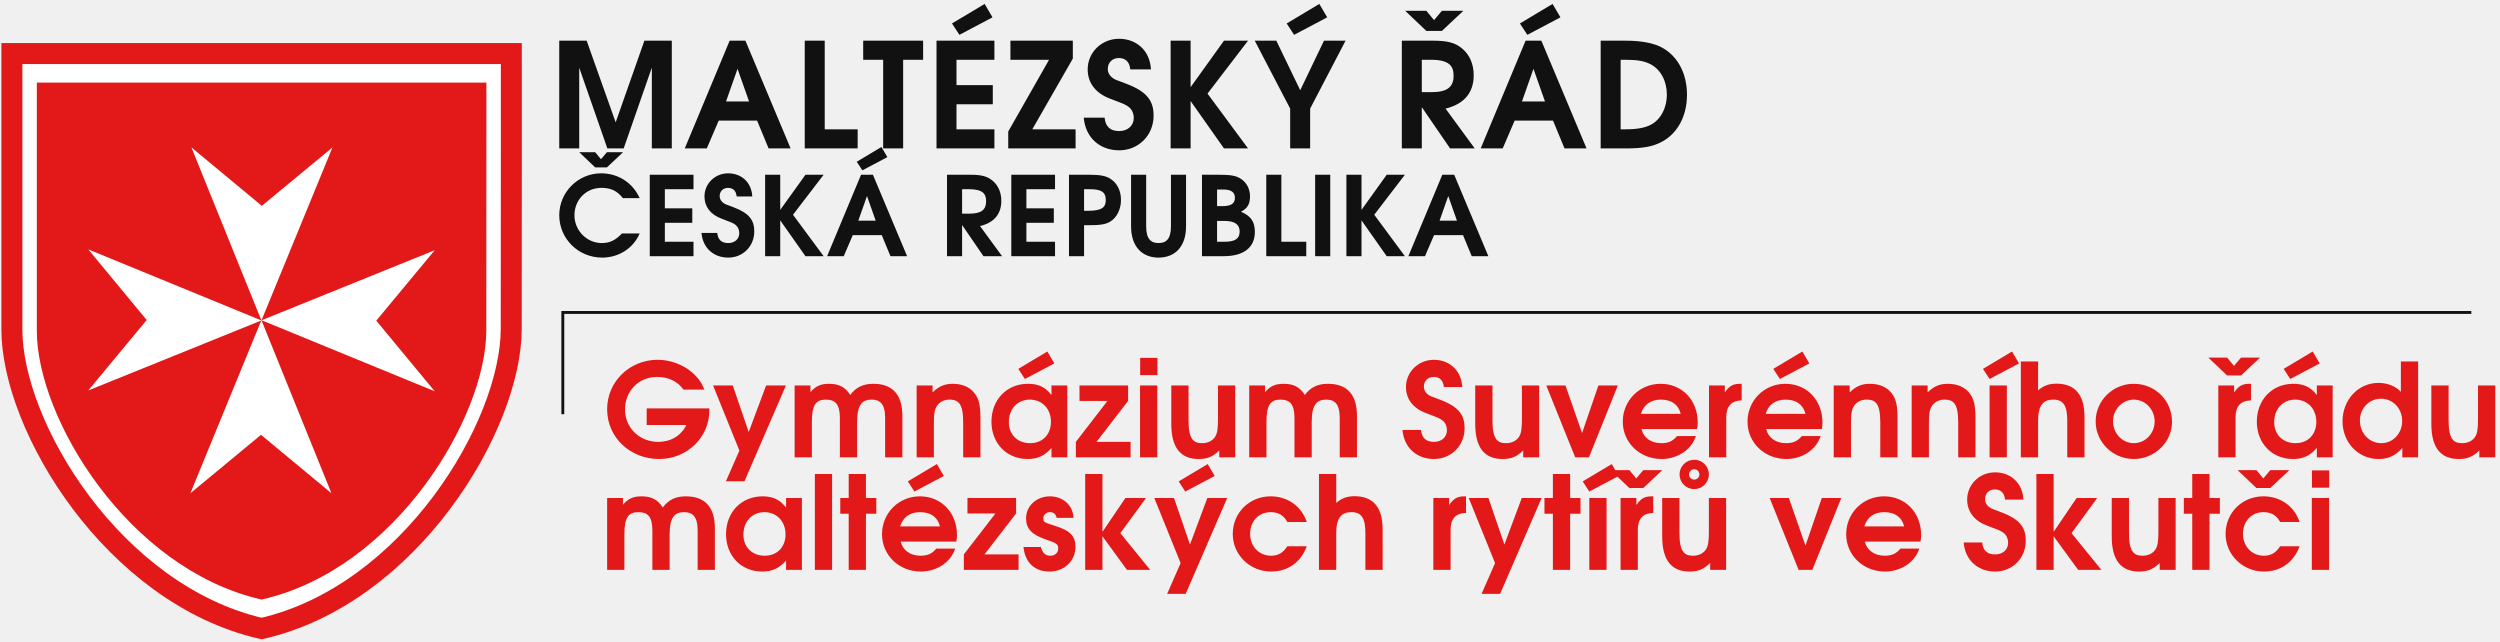
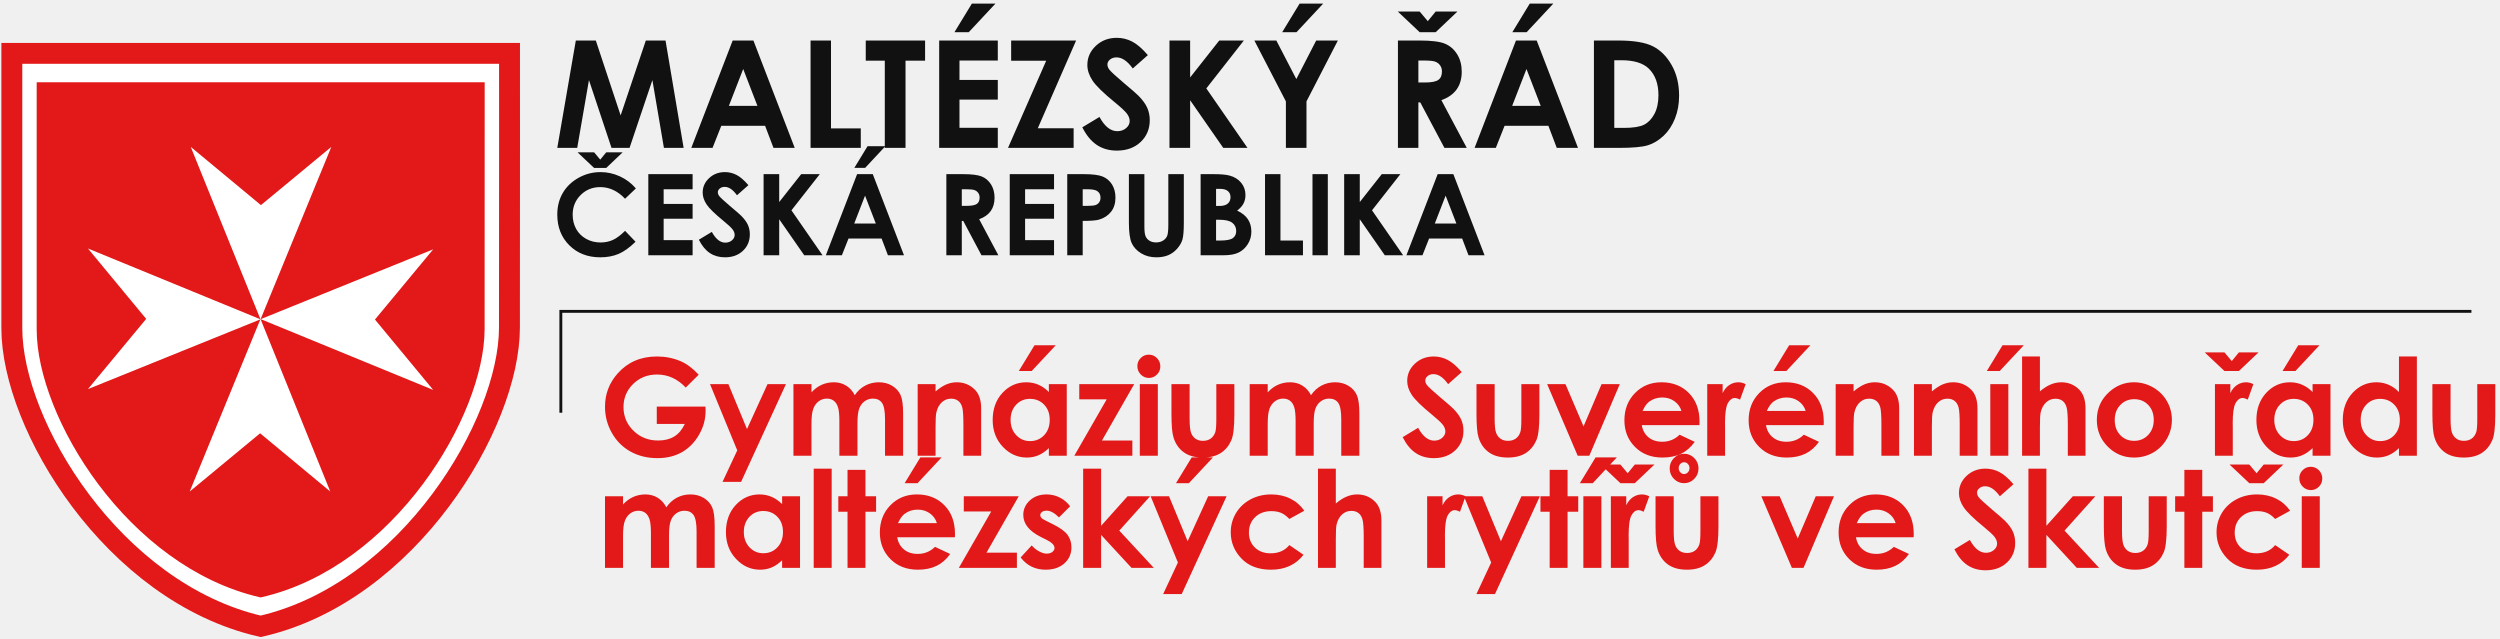
- <svg xmlns="http://www.w3.org/2000/svg" viewBox="-0.5 -8.91 528.32 135.51" width="528.32" height="135.51" role="img">
+ <svg xmlns="http://www.w3.org/2000/svg" viewBox="-0.5 -8.91 530.18 135.51" width="530.18" height="135.51" role="img">
  <g transform="translate(-113.9 -228.2)">
    <path fill-rule="nonzero" fill="#ffffff" d="M 168.676 352.117 C 200.066 344.965 221.41 309.176 221.438 288.828 C 221.473 264.148 221.457 230.609 221.457 230.609 L 115.91 230.609 C 115.91 230.609 115.902 263.938 115.91 288.914 C 115.914 309.434 137.352 344.914 168.676 352.117 " />
    <path fill="none" stroke-width="4.439" stroke-linejoin="miter" stroke="#e31818" d="M 0.001 -0.001 C 31.43 7.16 52.799 42.992 52.827 63.365 C 52.862 88.074 52.846 121.654 52.846 121.654 L -52.829 121.654 C -52.829 121.654 -52.837 88.285 -52.829 63.279 C -52.825 42.734 -31.361 7.21 0.001 -0.001 Z M 0.001 -0.001 " transform="matrix(0.998785, 0, 0, -0.998785, 168.6748, 352.1157)" />
    <path fill-rule="nonzero" fill="#e31818" d="M 168.676 345.535 C 196.668 339.16 215.699 307.246 215.727 289.102 C 215.754 267.094 215.742 237.188 215.742 237.188 L 121.625 237.188 C 121.625 237.188 121.621 266.91 121.625 289.184 C 121.633 307.477 140.746 339.113 168.676 345.535 " />
    <path fill="none" stroke-width="0.89" stroke-linejoin="miter" stroke="#e31818" d="M -0.001 0.002 C 28.025 6.384 47.08 38.337 47.107 56.504 C 47.134 78.538 47.123 108.481 47.123 108.481 L -47.109 108.481 C -47.109 108.481 -47.113 78.722 -47.109 56.422 C -47.101 38.106 -27.965 6.431 -0.001 0.002 Z M -0.001 0.002 " transform="matrix(0.998785, 0, 0, -0.998785, 168.6768, 345.5367)" />
    <path fill-rule="nonzero" fill="#ffffff" d="M 168.645 286.941 L 153.629 323.531 L 168.559 311.18 L 183.445 323.531 L 168.645 286.941 " />
    <path fill-rule="nonzero" fill="#ffffff" d="M 168.648 287.027 L 183.664 250.438 L 168.734 262.789 L 153.848 250.438 L 168.648 287.027 " />
    <path fill-rule="nonzero" fill="#ffffff" d="M 168.68 286.969 L 205.27 301.984 L 192.918 287.055 L 205.27 272.164 L 168.68 286.969 " />
    <path fill-rule="nonzero" fill="#ffffff" d="M 168.645 287.008 L 132.051 271.988 L 144.402 286.918 L 132.051 301.805 L 168.645 287.008 " />
  </g>
-   <path fill="#111111" d="M117.684 22.455H121.905V5.385L127.852 22.455H131.302L137.249 5.385V22.455H141.47V-0.315H135.678L129.608 16.94L123.476 -0.315H117.684ZM144.209 22.455H148.862L151.389 16.57H159.492L161.926 22.455H166.579L157.027 -0.315H153.7ZM152.929 12.534 155.363 5.632 157.798 12.534ZM169.565 22.455H180.749V18.419H173.786V-0.315H169.565ZM181.917 3.721H186.138V22.455H190.359V3.721H194.581V-0.315H181.917ZM197.412 22.455H209.645V18.419H201.633V13.119H209.306V9.083H201.633V3.721H209.645V-0.315H197.412ZM200.678 -3.951 202.25 -1.547 209.244 -5.245 207.58 -8.079ZM212.569 22.455H226.804V18.419H217.653L226.218 3.475V-0.315H213.031V3.721H221.196L212.569 18.881ZM228.526 15.954C228.896 20.267 232.008 22.856 236.013 22.856C240.111 22.856 243.285 19.682 243.285 15.553C243.285 12.472 242.022 10.469 237.4 8.744C235.243 7.943 235.181 7.912 234.873 7.727C234.041 7.203 233.61 6.495 233.61 5.663C233.61 4.307 234.565 3.352 235.952 3.352C237.369 3.352 238.232 4.214 238.355 5.755H242.73C242.515 1.75 239.649 -0.715 235.982 -0.715C232.316 -0.715 229.358 2.15 229.358 5.755C229.358 8.621 231.053 10.808 234.103 11.948C237.123 13.088 237.369 13.181 238.047 13.705C238.725 14.228 239.094 15.091 239.094 16.015C239.094 17.648 237.831 18.788 236.013 18.788C234.134 18.788 233.117 17.864 232.932 15.954ZM246.887 22.455H251.108V12.441L258.164 22.455H263.248L254.682 10.87L263.248 -0.315H258.164L251.108 9.514V-0.315H246.887ZM264.662 -0.315 272.149 14.043V22.455H276.371V14.043L283.858 -0.315H279.298L274.275 10.161L269.222 -0.315ZM271.41 -3.951 272.981 -1.547 279.976 -5.245 278.312 -8.079ZM295.745 22.455H299.966V13.735L305.944 22.455H311.151L304.989 14.043C309.087 13.027 310.935 10.531 310.935 6.988C310.935 4.677 310.103 2.705 308.532 1.38C307.053 0.117 305.42 -0.315 302.308 -0.315H295.745ZM296.454 -6.631 300.921 -2.379H304.218L308.748 -6.631H304.218L302.554 -4.659L300.921 -6.631ZM299.966 10.562V3.721H301.846C305.851 3.721 306.683 5.077 306.683 7.111C306.683 9.514 305.297 10.562 302.031 10.562ZM312.411 22.455H317.064L319.59 16.57H327.694L330.128 22.455H334.781L325.229 -0.315H321.901ZM320.7 -3.951 322.271 -1.547 329.265 -5.245 327.601 -8.079ZM321.131 12.534 323.565 5.632 325.999 12.534ZM337.766 22.455H343.066C346.517 22.455 348.581 22.116 350.43 21.192C353.942 19.466 356.007 15.707 356.007 11.116C356.007 6.803 354.22 3.228 351.046 1.318C349.259 0.24 346.548 -0.315 342.973 -0.315H337.766ZM341.987 18.419V3.721H342.819C345.5 3.721 346.948 3.968 348.273 4.646C350.43 5.755 351.755 8.189 351.755 11.116C351.755 13.859 350.491 16.293 348.458 17.402C347.195 18.111 345.438 18.419 342.912 18.419Z M117.684 36.565C117.684 41.524 121.711 45.529 126.74 45.529C130.256 45.529 133.329 43.573 134.68 40.43H130.931C129.534 41.897 128.324 42.456 126.671 42.456C123.504 42.456 120.897 39.801 120.897 36.588C120.897 33.352 123.318 30.791 126.601 30.791C128.603 30.791 129.953 31.443 131.117 32.956H134.68C133.166 29.627 130.07 27.718 126.531 27.718C121.665 27.718 117.684 31.699 117.684 36.565ZM121.898 23.248 125.274 26.461H127.765L131.187 23.248H127.765L126.508 24.738L125.274 23.248ZM136.812 45.226H146.055V42.176H140.002V38.172H145.799V35.122H140.002V31.071H146.055V28.021H136.812ZM147.746 40.314C148.025 43.573 150.376 45.529 153.403 45.529C156.5 45.529 158.898 43.131 158.898 40.011C158.898 37.683 157.943 36.169 154.451 34.866C152.821 34.26 152.774 34.237 152.542 34.097C151.913 33.701 151.587 33.166 151.587 32.537C151.587 31.513 152.309 30.791 153.357 30.791C154.428 30.791 155.079 31.443 155.173 32.607H158.479C158.316 29.581 156.15 27.718 153.38 27.718C150.609 27.718 148.374 29.883 148.374 32.607C148.374 34.772 149.655 36.425 151.96 37.287C154.241 38.148 154.428 38.218 154.94 38.614C155.452 39.01 155.731 39.662 155.731 40.36C155.731 41.594 154.777 42.456 153.403 42.456C151.983 42.456 151.215 41.757 151.075 40.314ZM161.193 45.226H164.383V37.659L169.715 45.226H173.556L167.084 36.472L173.556 28.021H169.715L164.383 35.448V28.021H161.193ZM174.292 45.226H177.807L179.717 40.779H185.84L187.679 45.226H191.195L183.977 28.021H181.463ZM180.555 25.273 181.742 27.089 187.027 24.295 185.77 22.154ZM180.881 37.729 182.72 32.514 184.559 37.729ZM199.628 45.226H202.817V38.637L207.334 45.226H211.269L206.612 38.87C209.709 38.102 211.106 36.216 211.106 33.538C211.106 31.792 210.477 30.302 209.29 29.301C208.172 28.347 206.938 28.021 204.587 28.021H199.628ZM202.817 36.239V31.071H204.237C207.264 31.071 207.893 32.095 207.893 33.632C207.893 35.448 206.845 36.239 204.377 36.239ZM213.215 45.226H222.458V42.176H216.405V38.172H222.202V35.122H216.405V31.071H222.458V28.021H213.215ZM225.406 45.226H228.595V38.684H229.62C232.064 38.684 233.182 38.498 234.136 37.916C235.533 37.054 236.395 35.308 236.395 33.329C236.395 31.35 235.557 29.72 234.067 28.812C233.089 28.23 231.948 28.021 229.666 28.021H225.406ZM228.595 35.634V31.071H229.666C232.111 31.071 233.182 31.56 233.182 33.376C233.182 34.866 232.39 35.634 229.526 35.634ZM238.527 38.917C238.527 43.294 240.949 45.529 244.325 45.529C247.724 45.529 250.145 43.317 250.145 38.917V28.021H246.956V38.917C246.956 41.617 245.931 42.456 244.348 42.456C242.718 42.456 241.717 41.594 241.717 38.917V28.021H238.527ZM253.512 45.226H258.098C262.522 45.226 264.687 43.247 264.687 40.104C264.687 38.055 263.942 36.751 261.754 35.843C263.127 35.122 263.663 34.214 263.663 32.607C263.663 31.001 262.941 29.65 261.707 28.859C260.683 28.207 259.612 28.021 257.051 28.021H253.512ZM256.701 42.176V37.776H258.215C260.427 37.776 261.474 38.498 261.474 40.034C261.474 41.524 260.52 42.176 258.285 42.176ZM256.701 34.656V31.14H258.005C259.658 31.14 260.473 31.699 260.473 32.887C260.473 34.121 259.658 34.656 257.726 34.656ZM267.099 45.226H275.551V42.176H270.289V28.021H267.099ZM277.427 45.226H280.617V28.021H277.427ZM284.03 45.226H287.22V37.659L292.551 45.226H296.393L289.92 36.472L296.393 28.021H292.551L287.22 35.448V28.021H284.03ZM297.129 45.226H300.644L302.553 40.779H308.677L310.516 45.226H314.031L306.814 28.021H304.3ZM303.717 37.729 305.557 32.514 307.396 37.729Z" />
-   <path fill="none" stroke="#111111" stroke-width="0.61" d="M118.44 78.62V57.12H521.76" />
-   <path fill="#e31818" d="M127.804 77.566C127.804 83.485 132.599 88.088 138.819 88.088C144.793 88.088 149.396 83.403 149.396 77.895V77.402H136.161V80.909H144.546C143.45 83.156 141.258 84.471 138.6 84.471C134.627 84.471 131.585 81.485 131.585 77.621C131.585 73.812 134.38 70.743 138.381 70.743C140.737 70.743 142.683 71.675 143.943 73.429H148.355C147.04 69.784 142.875 67.126 138.463 67.126C132.545 67.126 127.804 71.757 127.804 77.566ZM150.191 72.552 155.753 86.307 152.904 92.801H156.822L165.59 72.552H161.398L157.726 82.389L154.356 72.552ZM167.426 87.732H171.071V80.252C171.071 76.662 171.92 75.539 174.03 75.539C175.948 75.539 176.989 76.415 176.989 79.402V87.732H180.634V80.252C180.634 76.635 181.675 75.539 183.703 75.539C185.401 75.539 186.552 76.361 186.552 79.402V87.732H190.197V78.964C190.197 74.415 188.059 72.196 184.059 72.196C181.921 72.196 180.414 72.908 179.181 74.552C178.14 72.908 176.797 72.196 174.715 72.196C172.934 72.196 171.838 72.689 170.769 73.977V72.552H167.426ZM193.211 87.732H196.855V80.58C196.855 78.553 196.992 77.676 197.458 76.936C198.033 76.032 198.992 75.539 200.143 75.539C201.952 75.539 203.048 76.251 203.048 80.306V87.732H206.692V79.594C206.692 76.881 206.418 75.566 205.596 74.388C204.61 72.963 202.966 72.196 200.856 72.196C199.129 72.196 197.924 72.716 196.581 74.004V72.552H193.211ZM209.021 80.197C209.021 84.773 212.227 88.088 216.666 88.088C218.803 88.088 220.256 87.403 221.708 85.759V87.732H225.051V72.552H221.708V74.58C220.448 72.908 218.941 72.196 216.748 72.196C212.255 72.196 209.021 75.566 209.021 80.197ZM212.693 80.279C212.693 77.512 214.529 75.539 217.132 75.539C219.735 75.539 221.598 77.484 221.598 80.252C221.598 82.773 219.954 84.745 217.187 84.745C214.529 84.745 212.693 82.937 212.693 80.279ZM214.693 69.045 216.091 71.182 222.311 67.894 220.831 65.373ZM226.859 87.732H238.423V84.471H231.216L237.902 75.813V72.552H227.627V75.813H233.545L226.859 84.471ZM240.423 87.732H244.067V72.552H240.423ZM240.45 70.36H244.095V66.715H240.45ZM247.027 80.69C247.027 86.033 249.274 88.088 252.808 88.088C254.644 88.088 255.795 87.623 257.165 86.28V87.732H260.536V72.552H256.891V79.704C256.891 81.731 256.727 82.663 256.316 83.348C255.768 84.225 254.781 84.745 253.548 84.745C251.795 84.745 250.671 84.006 250.671 79.978V72.552H247.027ZM263.495 87.732H267.139V80.252C267.139 76.662 267.989 75.539 270.099 75.539C272.017 75.539 273.058 76.415 273.058 79.402V87.732H276.702V80.252C276.702 76.635 277.743 75.539 279.771 75.539C281.47 75.539 282.621 76.361 282.621 79.402V87.732H286.265V78.964C286.265 74.415 284.128 72.196 280.127 72.196C277.99 72.196 276.483 72.908 275.25 74.552C274.209 72.908 272.866 72.196 270.784 72.196C269.003 72.196 267.906 72.689 266.838 73.977V72.552H263.495ZM295.883 81.951C296.212 85.787 298.979 88.088 302.542 88.088C306.186 88.088 309.008 85.266 309.008 81.594C309.008 78.854 307.885 77.073 303.775 75.539C301.857 74.826 301.802 74.799 301.528 74.634C300.788 74.169 300.404 73.538 300.404 72.799C300.404 71.593 301.254 70.743 302.487 70.743C303.747 70.743 304.514 71.511 304.624 72.881H308.515C308.323 69.319 305.775 67.126 302.514 67.126C299.253 67.126 296.623 69.675 296.623 72.881C296.623 75.429 298.13 77.375 300.843 78.388C303.528 79.402 303.747 79.484 304.35 79.95C304.953 80.416 305.282 81.183 305.282 82.005C305.282 83.458 304.158 84.471 302.542 84.471C300.87 84.471 299.966 83.649 299.801 81.951ZM311.255 80.69C311.255 86.033 313.502 88.088 317.037 88.088C318.873 88.088 320.024 87.623 321.394 86.28V87.732H324.764V72.552H321.12V79.704C321.12 81.731 320.955 82.663 320.544 83.348C319.996 84.225 319.01 84.745 317.777 84.745C316.023 84.745 314.9 84.006 314.9 79.978V72.552H311.255ZM326.271 72.552 332.381 87.732H335.286L341.396 72.552H337.286L333.834 82.608L330.326 72.552ZM342.438 80.197C342.438 84.636 346.027 88.088 350.658 88.088C353.727 88.088 356.878 86.362 357.892 83.238H353.919C352.987 84.334 352.083 84.745 350.576 84.745C348.411 84.745 346.822 83.595 346.384 81.759H358.139C358.248 81.238 358.276 80.909 358.276 80.361C358.276 75.648 354.96 72.196 350.439 72.196C345.972 72.196 342.438 75.73 342.438 80.197ZM346.274 78.553C346.849 76.607 348.329 75.539 350.494 75.539C352.741 75.539 354.22 76.607 354.686 78.553ZM360.66 87.732H364.304V79.293C364.304 76.936 365.373 75.758 367.565 75.703V72.196H367.291C365.729 72.196 364.962 72.634 364.002 74.032V72.552H360.66ZM368.798 80.197C368.798 84.636 372.387 88.088 377.018 88.088C380.087 88.088 383.238 86.362 384.252 83.238H380.279C379.347 84.334 378.443 84.745 376.936 84.745C374.771 84.745 373.182 83.595 372.743 81.759H384.499C384.608 81.238 384.636 80.909 384.636 80.361C384.636 75.648 381.32 72.196 376.799 72.196C372.332 72.196 368.798 75.73 368.798 80.197ZM372.634 78.553C373.209 76.607 374.689 75.539 376.854 75.539C379.101 75.539 380.58 76.607 381.046 78.553ZM374.251 69.045 375.648 71.182 381.868 67.894 380.388 65.373ZM387.019 87.732H390.664V80.58C390.664 78.553 390.801 77.676 391.267 76.936C391.842 76.032 392.801 75.539 393.952 75.539C395.76 75.539 396.857 76.251 396.857 80.306V87.732H400.501V79.594C400.501 76.881 400.227 75.566 399.405 74.388C398.418 72.963 396.774 72.196 394.664 72.196C392.938 72.196 391.733 72.716 390.39 74.004V72.552H387.019ZM403.488 87.732H407.132V80.58C407.132 78.553 407.269 77.676 407.735 76.936C408.31 76.032 409.269 75.539 410.42 75.539C412.229 75.539 413.325 76.251 413.325 80.306V87.732H416.969V79.594C416.969 76.881 416.695 75.566 415.873 74.388C414.887 72.963 413.242 72.196 411.133 72.196C409.406 72.196 408.201 72.716 406.858 74.004V72.552H403.488ZM418.558 69.045 419.956 71.182 426.176 67.894 424.696 65.373ZM419.956 87.732H423.6V72.552H419.956ZM426.559 87.732H430.204V80.032C430.204 76.689 431.327 75.539 433.41 75.539C435.547 75.539 436.369 76.799 436.369 79.978V87.732H440.013V79.156C440.013 74.169 437.712 72.168 434.067 72.168C432.505 72.168 431.3 72.607 430.204 73.593V67.483H426.559ZM442.37 80.142C442.37 84.526 445.987 88.088 450.426 88.088C454.837 88.088 458.509 84.526 458.509 80.252C458.509 75.73 454.974 72.196 450.398 72.196C445.987 72.196 442.37 75.785 442.37 80.142ZM446.042 80.087C446.042 77.594 448.042 75.539 450.426 75.539C452.865 75.539 454.837 77.621 454.837 80.142C454.837 82.69 452.865 84.745 450.453 84.745C447.987 84.745 446.042 82.69 446.042 80.087ZM466.182 66.661 470.155 70.442H473.087L477.115 66.661H473.087L471.607 68.414L470.155 66.661ZM468.291 87.732H471.936V79.293C471.936 76.936 473.004 75.758 475.197 75.703V72.196H474.923C473.361 72.196 472.593 72.634 471.634 74.032V72.552H468.291ZM476.43 80.197C476.43 84.773 479.636 88.088 484.075 88.088C486.212 88.088 487.664 87.403 489.116 85.759V87.732H492.459V72.552H489.116V74.58C487.856 72.908 486.349 72.196 484.157 72.196C479.663 72.196 476.43 75.566 476.43 80.197ZM480.101 80.279C480.101 77.512 481.937 75.539 484.54 75.539C487.143 75.539 489.007 77.484 489.007 80.252C489.007 82.773 487.363 84.745 484.595 84.745C481.937 84.745 480.101 82.937 480.101 80.279ZM482.102 69.045 483.499 71.182 489.719 67.894 488.24 65.373ZM494.542 80.115C494.542 84.608 497.857 88.088 502.159 88.088C504.214 88.088 505.722 87.403 507.174 85.759V87.732H510.517V67.483H506.872V73.895C505.804 72.716 504.05 72.004 502.132 72.004C497.885 72.004 494.542 75.566 494.542 80.115ZM498.214 79.95C498.214 77.375 500.159 75.347 502.653 75.347C505.201 75.347 507.146 77.402 507.146 80.06C507.146 82.69 505.201 84.745 502.735 84.745C500.186 84.745 498.214 82.636 498.214 79.95ZM513.312 80.69C513.312 86.033 515.559 88.088 519.093 88.088C520.929 88.088 522.08 87.623 523.45 86.28V87.732H526.82V72.552H523.176V79.704C523.176 81.731 523.012 82.663 522.601 83.348C522.053 84.225 521.066 84.745 519.833 84.745C518.079 84.745 516.956 84.006 516.956 79.978V72.552H513.312Z M127.804 111.515H131.448V104.035C131.448 100.445 132.298 99.322 134.408 99.322C136.326 99.322 137.367 100.199 137.367 103.185V111.515H141.011V104.035C141.011 100.418 142.053 99.322 144.08 99.322C145.779 99.322 146.93 100.144 146.93 103.185V111.515H150.574V102.747C150.574 98.198 148.437 95.979 144.437 95.979C142.299 95.979 140.792 96.691 139.559 98.335C138.518 96.691 137.175 95.979 135.093 95.979C133.312 95.979 132.216 96.472 131.147 97.76V96.335H127.804ZM152.931 103.98C152.931 108.556 156.137 111.872 160.576 111.872C162.713 111.872 164.165 111.186 165.618 109.542V111.515H168.961V96.335H165.618V98.363C164.357 96.691 162.85 95.979 160.658 95.979C156.164 95.979 152.931 99.349 152.931 103.98ZM156.603 104.062C156.603 101.295 158.439 99.322 161.042 99.322C163.645 99.322 165.508 101.267 165.508 104.035C165.508 106.556 163.864 108.529 161.097 108.529C158.439 108.529 156.603 106.72 156.603 104.062ZM171.701 111.515H175.345V91.266H171.701ZM177.071 99.651H178.853V111.515H182.497V99.651H184.689V96.335H182.497V91.266H178.853V96.335H177.071ZM185.895 103.98C185.895 108.419 189.484 111.872 194.115 111.872C197.184 111.872 200.335 110.145 201.349 107.022H197.376C196.444 108.118 195.54 108.529 194.033 108.529C191.868 108.529 190.279 107.378 189.84 105.542H201.596C201.705 105.021 201.733 104.692 201.733 104.144C201.733 99.431 198.417 95.979 193.896 95.979C189.429 95.979 185.895 99.514 185.895 103.98ZM189.731 102.336C190.306 100.39 191.786 99.322 193.951 99.322C196.198 99.322 197.677 100.39 198.143 102.336ZM191.347 92.828 192.745 94.965 198.965 91.677 197.485 89.156ZM203.185 111.515H214.748V108.255H207.542L214.227 99.596V96.335H203.952V99.596H209.871L203.185 108.255ZM215.789 106.693C216.173 110.227 218.338 111.872 221.352 111.872C224.393 111.872 226.777 109.597 226.777 106.693C226.777 104.446 225.736 103.24 222.557 102.254C220.064 101.459 219.982 101.404 219.982 100.61C219.982 99.87 220.585 99.322 221.379 99.322C222.146 99.322 222.64 99.733 222.804 100.527H226.366C226.229 97.678 223.955 95.979 221.379 95.979C218.557 95.979 216.337 98.007 216.337 100.61C216.337 102.829 217.543 104.09 220.557 105.103C222.996 105.925 223.133 106.172 223.133 107.049C223.133 107.898 222.42 108.529 221.489 108.529C220.42 108.529 219.817 107.981 219.461 106.693ZM228.832 111.515H232.477V104.418L237.656 111.515H242.56L236.258 103.761L241.684 96.335H237.327L232.477 103.487V91.266H228.832ZM243.437 96.335 249 110.09 246.15 116.585H250.068L258.837 96.335H254.644L250.973 106.172L247.602 96.335ZM248.589 92.828 249.986 94.965 256.206 91.677 254.726 89.156ZM260.015 103.925C260.015 108.337 263.632 111.872 268.126 111.872C271.66 111.872 274.401 109.926 275.661 106.528H271.551C270.647 107.926 269.605 108.529 268.098 108.529C265.577 108.529 263.687 106.556 263.687 103.898C263.687 101.24 265.495 99.322 268.016 99.322C269.66 99.322 270.811 100.007 271.551 101.404H275.661C274.483 97.924 271.469 95.979 268.016 95.979C263.522 95.979 260.015 99.459 260.015 103.925ZM278.237 111.515H281.881V103.816C281.881 100.473 283.005 99.322 285.087 99.322C287.224 99.322 288.046 100.582 288.046 103.761V111.515H291.691V102.939C291.691 97.952 289.389 95.951 285.745 95.951C284.183 95.951 282.977 96.39 281.881 97.376V91.266H278.237ZM302.405 111.515H306.049V103.076C306.049 100.719 307.118 99.541 309.31 99.486V95.979H309.036C307.474 95.979 306.707 96.417 305.748 97.815V96.335H302.405ZM309.885 96.335 315.448 110.09 312.598 116.585H316.516L325.285 96.335H321.092L317.42 106.172L314.05 96.335ZM325.887 99.651H327.668V111.515H331.313V99.651H333.505V96.335H331.313V91.266H327.668V96.335H325.887ZM333.971 92.828 335.368 94.965 341.588 91.677 340.109 89.156ZM335.368 111.515H339.013V96.335H335.368ZM339.862 90.444 343.835 94.225H346.767L350.795 90.444H346.767L345.287 92.197L343.835 90.444ZM341.972 111.515H345.616V103.076C345.616 100.719 346.685 99.541 348.877 99.486V95.979H348.603C347.041 95.979 346.274 96.417 345.315 97.815V96.335H341.972ZM350.768 104.473C350.768 109.816 353.015 111.872 356.549 111.872C358.385 111.872 359.536 111.406 360.906 110.063V111.515H364.276V96.335H360.632V103.487C360.632 105.514 360.468 106.446 360.057 107.131C359.509 108.008 358.522 108.529 357.289 108.529C355.536 108.529 354.412 107.789 354.412 103.761V96.335H350.768ZM354.439 91.348C354.439 93.074 355.81 94.444 357.536 94.444C359.235 94.444 360.632 93.074 360.632 91.348C360.632 89.649 359.262 88.252 357.563 88.252C355.81 88.252 354.439 89.622 354.439 91.348ZM356.44 91.348C356.44 90.745 356.933 90.252 357.536 90.252C358.139 90.252 358.632 90.745 358.632 91.348C358.632 91.951 358.139 92.444 357.536 92.444C356.933 92.444 356.44 91.951 356.44 91.348ZM373.483 96.335 379.594 111.515H382.498L388.609 96.335H384.499L381.046 106.391L377.539 96.335ZM389.65 103.98C389.65 108.419 393.24 111.872 397.87 111.872C400.939 111.872 404.09 110.145 405.104 107.022H401.131C400.199 108.118 399.295 108.529 397.788 108.529C395.623 108.529 394.034 107.378 393.596 105.542H405.351C405.461 105.021 405.488 104.692 405.488 104.144C405.488 99.431 402.172 95.979 397.651 95.979C393.185 95.979 389.65 99.514 389.65 103.98ZM393.486 102.336C394.062 100.39 395.541 99.322 397.706 99.322C399.953 99.322 401.433 100.39 401.898 102.336ZM414.476 105.734C414.804 109.57 417.572 111.872 421.134 111.872C424.778 111.872 427.601 109.049 427.601 105.377C427.601 102.637 426.477 100.856 422.367 99.322C420.449 98.609 420.394 98.582 420.12 98.418C419.38 97.952 418.997 97.321 418.997 96.582C418.997 95.376 419.846 94.527 421.079 94.527C422.34 94.527 423.107 95.294 423.216 96.664H427.107C426.916 93.102 424.367 90.91 421.107 90.91C417.846 90.91 415.215 93.458 415.215 96.664C415.215 99.212 416.722 101.158 419.435 102.171C422.12 103.185 422.34 103.268 422.942 103.733C423.545 104.199 423.874 104.966 423.874 105.788C423.874 107.241 422.751 108.255 421.134 108.255C419.463 108.255 418.558 107.433 418.394 105.734ZM429.848 111.515H433.492V104.418L438.671 111.515H443.576L437.273 103.761L442.699 96.335H438.342L433.492 103.487V91.266H429.848ZM445.768 104.473C445.768 109.816 448.015 111.872 451.549 111.872C453.385 111.872 454.536 111.406 455.906 110.063V111.515H459.276V96.335H455.632V103.487C455.632 105.514 455.468 106.446 455.057 107.131C454.509 108.008 453.522 108.529 452.289 108.529C450.535 108.529 449.412 107.789 449.412 103.761V96.335H445.768ZM461.003 99.651H462.784V111.515H466.428V99.651H468.62V96.335H466.428V91.266H462.784V96.335H461.003ZM469.826 103.925C469.826 108.337 473.443 111.872 477.937 111.872C481.471 111.872 484.212 109.926 485.472 106.528H481.362C480.458 107.926 479.416 108.529 477.909 108.529C475.388 108.529 473.498 106.556 473.498 103.898C473.498 101.24 475.306 99.322 477.827 99.322C479.471 99.322 480.622 100.007 481.362 101.404H485.472C484.294 97.924 481.28 95.979 477.827 95.979C473.333 95.979 469.826 99.459 469.826 103.925ZM472.374 90.444 476.347 94.225H479.279L483.307 90.444H479.279L477.8 92.197L476.347 90.444ZM488.048 111.515H491.692V96.335H488.048ZM488.075 94.143H491.719V90.499H488.075Z" />
+   <path fill="#111111" d="M121.615 -0.316H125.857L131.12 15.567L136.46 -0.316H140.64L144.479 22.455H140.299L137.854 8.074L133.009 22.455H129.185L124.402 8.074L121.91 22.455H117.684ZM154.881 -0.316H159.278L168.039 22.455H163.534L161.754 17.765H152.466L150.609 22.455H146.104ZM157.11 5.722 154.076 13.539H160.129ZM171.398 -0.316H175.732V18.322H182.048V22.455H171.398ZM183.101 -0.316H195.686V3.957H191.537V22.455H187.141V3.957H183.101ZM198.673 -0.316H211.104V3.926H202.977V8.043H211.104V12.208H202.977V18.198H211.104V22.455H198.673ZM205.608 -8.148H210.608L204.943 -2.08H201.909ZM213.936 -0.316H227.713L219.586 18.291H227.187V22.455H213.271L221.367 3.972H213.936ZM242.93 2.78 239.726 5.613Q238.038 3.26 236.289 3.26Q235.438 3.26 234.896 3.717Q234.354 4.174 234.354 4.746Q234.354 5.319 234.741 5.83Q235.267 6.511 237.914 8.756Q240.391 10.83 240.917 11.372Q242.233 12.703 242.783 13.918Q243.332 15.133 243.332 16.573Q243.332 19.375 241.397 21.201Q239.462 23.028 236.351 23.028Q233.921 23.028 232.117 21.836Q230.314 20.644 229.029 18.09L232.667 15.892Q234.308 18.91 236.444 18.91Q237.558 18.91 238.317 18.26Q239.075 17.61 239.075 16.759Q239.075 15.985 238.503 15.211Q237.93 14.437 235.979 12.842Q232.264 9.808 231.181 8.16Q230.097 6.511 230.097 4.87Q230.097 2.502 231.901 0.807Q233.704 -0.888 236.351 -0.888Q238.054 -0.888 239.594 -0.099Q241.134 0.691 242.93 2.78ZM247.512 -0.316H251.893V7.517L258.069 -0.316H263.286L255.329 9.839L264.06 22.455H258.92L251.893 12.347V22.455H247.512ZM265.515 -0.316H270.174L274.415 7.858L278.626 -0.316H283.223L276.567 12.594V22.455H272.202V12.594ZM275.112 -8.148H280.112L274.446 -2.08H271.412ZM295.963 -0.316H300.561Q304.338 -0.316 305.94 0.358Q307.542 1.031 308.517 2.595Q309.492 4.158 309.492 6.294Q309.492 8.539 308.417 10.048Q307.341 11.557 305.174 12.331L310.561 22.455H305.824L300.7 12.811H300.298V22.455H295.963ZM300.298 8.585H301.66Q303.734 8.585 304.516 8.043Q305.297 7.502 305.297 6.248Q305.297 5.505 304.91 4.955Q304.523 4.406 303.873 4.166Q303.223 3.926 301.489 3.926H300.298ZM295.932 -6.461H300.576L302.294 -4.418L303.966 -6.461H308.579L303.966 -2.08H300.576ZM320.994 -0.316H325.39L334.152 22.455H329.647L327.867 17.765H318.579L316.721 22.455H312.217ZM323.223 5.722 320.189 13.539H326.242ZM323.92 -8.148H328.919L323.254 -2.08H320.22ZM337.526 -0.316H342.665Q347.634 -0.316 350.049 0.915Q352.464 2.146 354.028 4.917Q355.591 7.687 355.591 11.387Q355.591 14.019 354.716 16.224Q353.842 18.43 352.302 19.885Q350.761 21.341 348.966 21.898Q347.17 22.455 342.743 22.455H337.526ZM341.845 3.864V18.214H343.857Q346.829 18.214 348.168 17.533Q349.507 16.851 350.359 15.242Q351.21 13.632 351.21 11.279Q351.21 7.656 349.182 5.66Q347.356 3.864 343.316 3.864Z M134.352 31.05 132.059 33.237Q129.72 30.769 126.795 30.769Q124.327 30.769 122.637 32.453Q120.947 34.138 120.947 36.606Q120.947 38.325 121.696 39.658Q122.444 40.992 123.813 41.752Q125.181 42.512 126.854 42.512Q128.281 42.512 129.462 41.98Q130.644 41.448 132.059 40.044L134.281 42.36Q132.375 44.22 130.679 44.94Q128.983 45.659 126.807 45.659Q122.795 45.659 120.239 43.115Q117.684 40.571 117.684 36.594Q117.684 34.021 118.847 32.02Q120.011 30.02 122.181 28.804Q124.351 27.587 126.854 27.587Q128.983 27.587 130.954 28.488Q132.925 29.389 134.352 31.05ZM121.988 23.4H125.497L126.795 24.944L128.059 23.4H131.544L128.059 26.71H125.497ZM136.99 28.02H146.382V31.225H140.241V34.336H146.382V37.483H140.241V42.01H146.382V45.226H136.99ZM158.214 30.359 155.792 32.5Q154.518 30.722 153.196 30.722Q152.552 30.722 152.143 31.067Q151.734 31.412 151.734 31.845Q151.734 32.278 152.026 32.664Q152.424 33.178 154.424 34.874Q156.295 36.442 156.693 36.851Q157.687 37.857 158.103 38.775Q158.518 39.694 158.518 40.781Q158.518 42.898 157.056 44.279Q155.594 45.659 153.243 45.659Q151.406 45.659 150.043 44.758Q148.681 43.858 147.71 41.928L150.459 40.267Q151.699 42.548 153.313 42.548Q154.155 42.548 154.728 42.056Q155.301 41.565 155.301 40.922Q155.301 40.337 154.868 39.752Q154.436 39.167 152.962 37.962Q150.155 35.67 149.336 34.424Q148.517 33.178 148.517 31.939Q148.517 30.149 149.88 28.868Q151.242 27.587 153.243 27.587Q154.529 27.587 155.693 28.184Q156.857 28.78 158.214 30.359ZM161.436 28.02H164.747V33.939L169.414 28.02H173.356L167.343 35.693L173.94 45.226H170.057L164.747 37.588V45.226H161.436ZM181.269 28.02H184.591L191.211 45.226H187.807L186.462 41.682H179.444L178.04 45.226H174.637ZM182.953 32.582 180.66 38.489H185.234ZM183.479 22.101H187.258L182.976 26.687H180.684ZM200.195 28.02H203.669Q206.523 28.02 207.733 28.529Q208.944 29.038 209.681 30.219Q210.418 31.4 210.418 33.015Q210.418 34.711 209.605 35.851Q208.792 36.992 207.154 37.576L211.225 45.226H207.646L203.774 37.939H203.47V45.226H200.195ZM203.47 34.746H204.499Q206.067 34.746 206.657 34.336Q207.248 33.927 207.248 32.98Q207.248 32.418 206.955 32.003Q206.663 31.588 206.172 31.406Q205.681 31.225 204.37 31.225H203.47ZM213.64 28.02H223.033V31.225H216.892V34.336H223.033V37.483H216.892V42.01H223.033V45.226H213.64ZM225.835 28.02H229.309Q232.128 28.02 233.373 28.541Q234.619 29.061 235.338 30.225Q236.058 31.389 236.058 33.015Q236.058 34.816 235.116 36.009Q234.175 37.202 232.56 37.67Q231.613 37.939 229.11 37.939V45.226H225.835ZM229.11 34.746H230.151Q231.379 34.746 231.859 34.57Q232.338 34.395 232.613 33.991Q232.888 33.588 232.888 33.015Q232.888 32.02 232.116 31.564Q231.554 31.225 230.034 31.225H229.11ZM238.906 28.02H242.193V39.155Q242.193 40.594 242.444 41.191Q242.696 41.787 243.275 42.144Q243.854 42.501 244.673 42.501Q245.538 42.501 246.164 42.103Q246.79 41.705 247.03 41.091Q247.269 40.477 247.269 38.746V28.02H250.556V38.278Q250.556 40.875 250.264 41.881Q249.971 42.887 249.147 43.823Q248.322 44.758 247.246 45.209Q246.17 45.659 244.743 45.659Q242.871 45.659 241.485 44.799Q240.099 43.939 239.503 42.647Q238.906 41.354 238.906 38.278ZM254.118 45.226V28.02H256.82Q259.171 28.02 260.259 28.324Q261.803 28.734 262.715 29.845Q263.628 30.956 263.628 32.465Q263.628 33.447 263.213 34.249Q262.797 35.05 261.862 35.752Q263.429 36.489 264.154 37.594Q264.879 38.699 264.879 40.208Q264.879 41.659 264.131 42.852Q263.382 44.045 262.201 44.635Q261.019 45.226 258.937 45.226ZM257.393 31.143V34.769H258.107Q259.3 34.769 259.879 34.266Q260.458 33.763 260.458 32.898Q260.458 32.091 259.908 31.617Q259.358 31.143 258.235 31.143ZM257.393 37.693V42.103H258.212Q260.247 42.103 260.955 41.588Q261.663 41.074 261.663 40.091Q261.663 38.98 260.832 38.337Q260.002 37.693 258.072 37.693ZM267.775 28.02H271.05V42.103H275.822V45.226H267.775ZM277.84 28.02H281.092V45.226H277.84ZM284.56 28.02H287.87V33.939L292.537 28.02H296.479L290.467 35.693L297.064 45.226H293.181L287.87 37.588V45.226H284.56ZM304.392 28.02H307.714L314.335 45.226H310.931L309.586 41.682H302.568L301.164 45.226H297.76ZM306.077 32.582 303.784 38.489H308.357Z" />
+   <path fill="none" stroke="#111111" stroke-width="0.61" d="M118.44 78.62V57.12H523.62" />
+   <path fill="#e31818" d="M147.673 70.556 144.924 73.277Q142.315 70.515 138.841 70.515Q135.813 70.515 133.769 72.524Q131.725 74.533 131.725 77.407Q131.725 80.379 133.846 82.444Q135.966 84.509 139.078 84.509Q141.101 84.509 142.489 83.658Q143.878 82.807 144.729 80.993H138.785V77.323H149.11L149.138 78.189Q149.138 80.881 147.743 83.295Q146.347 85.709 144.129 86.979Q141.91 88.248 138.924 88.248Q135.729 88.248 133.225 86.86Q130.72 85.472 129.262 82.905Q127.804 80.337 127.804 77.365Q127.804 73.291 130.497 70.277Q133.692 66.691 138.813 66.691Q141.492 66.691 143.822 67.682Q145.789 68.519 147.673 70.556ZM150.074 72.552H153.967L157.915 82.081L162.269 72.552H166.175L156.66 93.285H152.725L155.85 86.602ZM167.767 72.552H171.59V74.296Q172.567 73.221 173.76 72.691Q174.953 72.161 176.362 72.161Q177.785 72.161 178.929 72.859Q180.073 73.556 180.771 74.896Q181.678 73.556 182.997 72.859Q184.315 72.161 185.878 72.161Q187.496 72.161 188.724 72.914Q189.952 73.668 190.489 74.882Q191.026 76.096 191.026 78.83V87.732H187.189V80.03Q187.189 77.449 186.548 76.535Q185.906 75.621 184.622 75.621Q183.645 75.621 182.871 76.179Q182.097 76.737 181.72 77.721Q181.343 78.705 181.343 80.881V87.732H177.506V80.379Q177.506 78.342 177.206 77.428Q176.906 76.514 176.306 76.068Q175.706 75.621 174.855 75.621Q173.906 75.621 173.132 76.186Q172.358 76.751 171.974 77.77Q171.59 78.788 171.59 80.979V87.732H167.767ZM194.111 72.552H197.906V74.1Q199.204 73.012 200.257 72.586Q201.311 72.161 202.413 72.161Q204.673 72.161 206.25 73.738Q207.576 75.077 207.576 77.7V87.732H203.808V81.077Q203.808 78.356 203.564 77.463Q203.32 76.57 202.713 76.103Q202.106 75.635 201.213 75.635Q200.055 75.635 199.225 76.41Q198.395 77.184 198.074 78.551Q197.906 79.263 197.906 81.635V87.732H194.111ZM221.934 72.552H225.729V87.732H221.934V86.128Q220.818 87.188 219.695 87.655Q218.571 88.123 217.26 88.123Q214.316 88.123 212.167 85.842Q210.018 83.56 210.018 80.17Q210.018 76.654 212.097 74.407Q214.176 72.161 217.148 72.161Q218.516 72.161 219.716 72.677Q220.916 73.193 221.934 74.226ZM217.93 75.677Q216.158 75.677 214.986 76.926Q213.814 78.175 213.814 80.128Q213.814 82.095 215.007 83.365Q216.2 84.635 217.944 84.635Q219.744 84.635 220.929 83.386Q222.115 82.137 222.115 80.114Q222.115 78.133 220.929 76.905Q219.744 75.677 217.93 75.677ZM218.892 64.306H223.399L218.292 69.775H215.558ZM228.381 72.552H240.032L233.195 84.509H239.641V87.732H227.335L234.2 75.775H228.381ZM243.131 66.301Q244.135 66.301 244.854 67.026Q245.572 67.752 245.572 68.784Q245.572 69.803 244.861 70.521Q244.149 71.24 243.159 71.24Q242.14 71.24 241.422 70.508Q240.703 69.775 240.703 68.729Q240.703 67.724 241.415 67.012Q242.126 66.301 243.131 66.301ZM241.219 72.552H245.042V87.732H241.219ZM247.932 72.552H251.783V79.863Q251.783 81.998 252.076 82.828Q252.369 83.658 253.017 84.118Q253.666 84.579 254.615 84.579Q255.564 84.579 256.227 84.125Q256.889 83.672 257.21 82.793Q257.447 82.137 257.447 79.988V72.552H261.271V78.984Q261.271 82.96 260.643 84.425Q259.875 86.211 258.382 87.167Q256.889 88.123 254.587 88.123Q252.09 88.123 250.548 87.007Q249.006 85.89 248.378 83.895Q247.932 82.514 247.932 78.872ZM264.523 72.552H268.346V74.296Q269.322 73.221 270.515 72.691Q271.708 72.161 273.118 72.161Q274.541 72.161 275.685 72.859Q276.829 73.556 277.527 74.896Q278.434 73.556 279.752 72.859Q281.071 72.161 282.633 72.161Q284.252 72.161 285.48 72.914Q286.708 73.668 287.245 74.882Q287.782 76.096 287.782 78.83V87.732H283.945V80.03Q283.945 77.449 283.303 76.535Q282.661 75.621 281.378 75.621Q280.401 75.621 279.627 76.179Q278.852 76.737 278.475 77.721Q278.099 78.705 278.099 80.881V87.732H274.262V80.379Q274.262 78.342 273.962 77.428Q273.662 76.514 273.062 76.068Q272.462 75.621 271.611 75.621Q270.662 75.621 269.888 76.186Q269.113 76.751 268.729 77.77Q268.346 78.788 268.346 80.979V87.732H264.523ZM309.495 69.998 306.607 72.552Q305.086 70.431 303.509 70.431Q302.742 70.431 302.253 70.842Q301.765 71.254 301.765 71.77Q301.765 72.287 302.114 72.747Q302.588 73.361 304.974 75.384Q307.207 77.254 307.681 77.742Q308.867 78.942 309.362 80.037Q309.858 81.133 309.858 82.43Q309.858 84.956 308.113 86.602Q306.369 88.248 303.565 88.248Q301.374 88.248 299.749 87.174Q298.123 86.1 296.965 83.798L300.244 81.816Q301.723 84.537 303.649 84.537Q304.653 84.537 305.337 83.951Q306.021 83.365 306.021 82.598Q306.021 81.9 305.504 81.202Q304.988 80.505 303.23 79.068Q299.881 76.333 298.905 74.847Q297.928 73.361 297.928 71.882Q297.928 69.747 299.553 68.219Q301.179 66.691 303.565 66.691Q305.1 66.691 306.488 67.403Q307.876 68.115 309.495 69.998ZM312.621 72.552H316.472V79.863Q316.472 81.998 316.765 82.828Q317.058 83.658 317.707 84.118Q318.356 84.579 319.305 84.579Q320.254 84.579 320.916 84.125Q321.579 83.672 321.9 82.793Q322.137 82.137 322.137 79.988V72.552H325.96V78.984Q325.96 82.96 325.332 84.425Q324.565 86.211 323.072 87.167Q321.579 88.123 319.277 88.123Q316.779 88.123 315.238 87.007Q313.696 85.89 313.068 83.895Q312.621 82.514 312.621 78.872ZM327.608 72.552H331.487L335.324 81.509L339.147 72.552H343.012L336.552 87.732H334.082ZM359.91 81.244H347.673Q347.938 82.863 349.089 83.818Q350.24 84.774 352.026 84.774Q354.161 84.774 355.696 83.281L358.905 84.788Q357.705 86.49 356.031 87.307Q354.357 88.123 352.054 88.123Q348.482 88.123 346.236 85.869Q343.99 83.616 343.99 80.226Q343.99 76.751 346.229 74.456Q348.468 72.161 351.845 72.161Q355.431 72.161 357.677 74.456Q359.924 76.751 359.924 80.519ZM356.087 78.244Q355.71 76.975 354.601 76.179Q353.491 75.384 352.026 75.384Q350.436 75.384 349.236 76.277Q348.482 76.835 347.841 78.244ZM361.557 72.552H364.822V74.463Q365.352 73.333 366.231 72.747Q367.111 72.161 368.157 72.161Q368.896 72.161 369.706 72.552L368.52 75.83Q367.85 75.496 367.417 75.496Q366.538 75.496 365.932 76.584Q365.325 77.672 365.325 80.853L365.339 81.593V87.732H361.557ZM386.255 81.244H374.018Q374.283 82.863 375.435 83.818Q376.586 84.774 378.372 84.774Q380.506 84.774 382.041 83.281L385.25 84.788Q384.05 86.49 382.376 87.307Q380.702 88.123 378.4 88.123Q374.828 88.123 372.581 85.869Q370.335 83.616 370.335 80.226Q370.335 76.751 372.574 74.456Q374.814 72.161 378.19 72.161Q381.776 72.161 384.022 74.456Q386.269 76.751 386.269 80.519ZM382.432 78.244Q382.055 76.975 380.946 76.179Q379.837 75.384 378.372 75.384Q376.781 75.384 375.581 76.277Q374.828 76.835 374.186 78.244ZM378.93 64.306H383.436L378.33 69.775H375.595ZM388.796 72.552H392.591V74.1Q393.888 73.012 394.942 72.586Q395.995 72.161 397.097 72.161Q399.358 72.161 400.934 73.738Q402.26 75.077 402.26 77.7V87.732H398.493V81.077Q398.493 78.356 398.248 77.463Q398.004 76.57 397.397 76.103Q396.79 75.635 395.897 75.635Q394.739 75.635 393.909 76.41Q393.079 77.184 392.758 78.551Q392.591 79.263 392.591 81.635V87.732H388.796ZM405.4 72.552H409.196V74.1Q410.493 73.012 411.547 72.586Q412.6 72.161 413.702 72.161Q415.963 72.161 417.539 73.738Q418.865 75.077 418.865 77.7V87.732H415.098V81.077Q415.098 78.356 414.853 77.463Q414.609 76.57 414.002 76.103Q413.395 75.635 412.502 75.635Q411.344 75.635 410.514 76.41Q409.684 77.184 409.363 78.551Q409.196 79.263 409.196 81.635V87.732H405.4ZM421.587 72.552H425.41V87.732H421.587ZM424.182 64.306H428.689L423.582 69.775H420.847ZM428.327 66.691H432.108V74.086Q433.225 73.124 434.355 72.642Q435.485 72.161 436.643 72.161Q438.903 72.161 440.452 73.724Q441.778 75.077 441.778 77.7V87.732H438.024V81.077Q438.024 78.44 437.773 77.505Q437.522 76.57 436.915 76.11Q436.308 75.649 435.415 75.649Q434.257 75.649 433.427 76.417Q432.597 77.184 432.276 78.509Q432.108 79.193 432.108 81.635V87.732H428.327ZM452.048 72.161Q454.197 72.161 456.087 73.235Q457.978 74.31 459.038 76.151Q460.099 77.993 460.099 80.128Q460.099 82.277 459.031 84.146Q457.964 86.016 456.122 87.069Q454.281 88.123 452.062 88.123Q448.797 88.123 446.488 85.8Q444.179 83.477 444.179 80.156Q444.179 76.598 446.788 74.226Q449.076 72.161 452.048 72.161ZM452.104 75.747Q450.332 75.747 449.153 76.982Q447.974 78.216 447.974 80.142Q447.974 82.123 449.139 83.351Q450.304 84.579 452.09 84.579Q453.876 84.579 455.062 83.337Q456.248 82.095 456.248 80.142Q456.248 78.189 455.083 76.968Q453.918 75.747 452.104 75.747ZM469.226 72.552H472.491V74.463Q473.022 73.333 473.901 72.747Q474.78 72.161 475.826 72.161Q476.566 72.161 477.375 72.552L476.189 75.83Q475.519 75.496 475.087 75.496Q474.208 75.496 473.601 76.584Q472.994 77.672 472.994 80.853L473.008 81.593V87.732H469.226ZM467.064 65.826H471.25L472.798 67.668L474.305 65.826H478.463L474.305 69.775H471.25ZM489.933 72.552H493.729V87.732H489.933V86.128Q488.817 87.188 487.694 87.655Q486.571 88.123 485.259 88.123Q482.315 88.123 480.167 85.842Q478.018 83.56 478.018 80.17Q478.018 76.654 480.097 74.407Q482.176 72.161 485.148 72.161Q486.515 72.161 487.715 72.677Q488.915 73.193 489.933 74.226ZM485.929 75.677Q484.157 75.677 482.985 76.926Q481.813 78.175 481.813 80.128Q481.813 82.095 483.006 83.365Q484.199 84.635 485.943 84.635Q487.743 84.635 488.929 83.386Q490.115 82.137 490.115 80.114Q490.115 78.133 488.929 76.905Q487.743 75.677 485.929 75.677ZM486.892 64.306H491.398L486.292 69.775H483.557ZM508.255 66.691H512.05V87.732H508.255V86.128Q507.138 87.188 506.015 87.655Q504.892 88.123 503.58 88.123Q500.636 88.123 498.488 85.842Q496.339 83.56 496.339 80.17Q496.339 76.654 498.418 74.407Q500.497 72.161 503.469 72.161Q504.836 72.161 506.036 72.677Q507.236 73.193 508.255 74.226ZM504.25 75.677Q502.478 75.677 501.306 76.926Q500.134 78.175 500.134 80.128Q500.134 82.095 501.327 83.365Q502.52 84.635 504.264 84.635Q506.064 84.635 507.25 83.386Q508.436 82.137 508.436 80.114Q508.436 78.133 507.25 76.905Q506.064 75.677 504.25 75.677ZM515.344 72.552H519.195V79.863Q519.195 81.998 519.488 82.828Q519.781 83.658 520.43 84.118Q521.078 84.579 522.027 84.579Q522.976 84.579 523.639 84.125Q524.301 83.672 524.622 82.793Q524.86 82.137 524.86 79.988V72.552H528.683V78.984Q528.683 82.96 528.055 84.425Q527.287 86.211 525.794 87.167Q524.301 88.123 521.999 88.123Q519.502 88.123 517.96 87.007Q516.418 85.89 515.79 83.895Q515.344 82.514 515.344 78.872Z M127.804 96.335H131.627V98.079Q132.604 97.004 133.797 96.474Q134.99 95.944 136.399 95.944Q137.822 95.944 138.966 96.642Q140.11 97.339 140.808 98.679Q141.715 97.339 143.033 96.642Q144.352 95.944 145.915 95.944Q147.533 95.944 148.761 96.698Q149.989 97.451 150.526 98.665Q151.063 99.879 151.063 102.613V111.515H147.226V103.813Q147.226 101.232 146.584 100.318Q145.943 99.404 144.659 99.404Q143.682 99.404 142.908 99.962Q142.134 100.521 141.757 101.504Q141.38 102.488 141.38 104.665V111.515H137.543V104.162Q137.543 102.125 137.243 101.211Q136.943 100.297 136.343 99.851Q135.743 99.404 134.892 99.404Q133.943 99.404 133.169 99.969Q132.395 100.535 132.011 101.553Q131.627 102.572 131.627 104.762V111.515H127.804ZM165.366 96.335H169.161V111.515H165.366V109.911Q164.25 110.971 163.127 111.439Q162.003 111.906 160.692 111.906Q157.748 111.906 155.599 109.625Q153.45 107.343 153.45 103.953Q153.45 100.437 155.529 98.19Q157.608 95.944 160.58 95.944Q161.948 95.944 163.148 96.46Q164.348 96.977 165.366 98.009ZM161.362 99.46Q159.59 99.46 158.418 100.709Q157.246 101.958 157.246 103.911Q157.246 105.878 158.439 107.148Q159.631 108.418 161.376 108.418Q163.175 108.418 164.361 107.169Q165.547 105.92 165.547 103.897Q165.547 101.916 164.361 100.688Q163.175 99.46 161.362 99.46ZM172.065 90.475H175.874V111.515H172.065ZM179.238 90.74H183.033V96.335H185.293V99.614H183.033V111.515H179.238V99.614H177.284V96.335H179.238ZM202.01 105.027H189.773Q190.038 106.646 191.189 107.602Q192.34 108.557 194.126 108.557Q196.261 108.557 197.796 107.064L201.005 108.571Q199.805 110.274 198.131 111.09Q196.456 111.906 194.154 111.906Q190.582 111.906 188.336 109.653Q186.09 107.399 186.09 104.009Q186.09 100.535 188.329 98.239Q190.568 95.944 193.945 95.944Q197.531 95.944 199.777 98.239Q202.024 100.535 202.024 104.302ZM198.187 102.027Q197.81 100.758 196.701 99.962Q195.591 99.167 194.126 99.167Q192.536 99.167 191.336 100.06Q190.582 100.618 189.94 102.027ZM194.684 88.089H199.191L194.084 93.558H191.35ZM203.894 96.335H215.545L208.708 108.292H215.154V111.515H202.848L209.713 99.558H203.894ZM226.443 98.456 224.085 100.814Q222.648 99.39 221.476 99.39Q220.834 99.39 220.472 99.662Q220.109 99.935 220.109 100.339Q220.109 100.646 220.339 100.904Q220.569 101.162 221.476 101.609L222.871 102.307Q225.076 103.395 225.899 104.525Q226.722 105.655 226.722 107.176Q226.722 109.199 225.236 110.553Q223.75 111.906 221.253 111.906Q217.932 111.906 215.951 109.311L218.295 106.757Q218.965 107.539 219.865 108.02Q220.765 108.502 221.462 108.502Q222.216 108.502 222.676 108.139Q223.136 107.776 223.136 107.302Q223.136 106.423 221.476 105.585L220.192 104.944Q216.509 103.088 216.509 100.297Q216.509 98.497 217.897 97.221Q219.286 95.944 221.448 95.944Q222.927 95.944 224.232 96.593Q225.536 97.242 226.443 98.456ZM229.207 90.475H233.016V102.6L238.625 96.335H243.397L236.867 103.618L244.192 111.515H239.462L233.016 104.525V111.515H229.207ZM243.524 96.335H247.417L251.365 105.864L255.719 96.335H259.625L250.11 117.068H246.175L249.3 110.385ZM252.23 88.089H256.737L251.63 93.558H248.896ZM276.105 99.404 272.937 101.148Q272.044 100.214 271.172 99.851Q270.3 99.488 269.128 99.488Q266.994 99.488 265.675 100.765Q264.357 102.041 264.357 104.037Q264.357 105.976 265.626 107.204Q266.896 108.432 268.961 108.432Q271.514 108.432 272.937 106.688L275.937 108.739Q273.496 111.906 269.045 111.906Q265.04 111.906 262.773 109.534Q260.506 107.162 260.506 103.981Q260.506 101.776 261.608 99.921Q262.71 98.065 264.684 97.004Q266.659 95.944 269.1 95.944Q271.361 95.944 273.161 96.844Q274.961 97.744 276.105 99.404ZM279.008 90.475H282.789V97.87Q283.906 96.907 285.036 96.425Q286.166 95.944 287.324 95.944Q289.584 95.944 291.133 97.507Q292.459 98.86 292.459 101.483V111.515H288.705V104.86Q288.705 102.223 288.454 101.288Q288.203 100.353 287.596 99.893Q286.989 99.432 286.096 99.432Q284.938 99.432 284.108 100.2Q283.278 100.967 282.957 102.293Q282.789 102.976 282.789 105.418V111.515H279.008ZM302.158 96.335H305.423V98.246Q305.953 97.116 306.832 96.53Q307.711 95.944 308.758 95.944Q309.497 95.944 310.307 96.335L309.121 99.614Q308.451 99.279 308.018 99.279Q307.139 99.279 306.532 100.367Q305.925 101.455 305.925 104.637L305.939 105.376V111.515H302.158ZM309.959 96.335H313.852L317.8 105.864L322.154 96.335H326.06L316.545 117.068H312.61L315.735 110.385ZM328.141 90.74H331.936V96.335H334.196V99.614H331.936V111.515H328.141V99.614H326.187V96.335H328.141ZM335.286 96.335H339.109V111.515H335.286ZM337.881 88.089H342.388L337.281 93.558H334.546ZM341.119 96.335H344.384V98.246Q344.914 97.116 345.793 96.53Q346.672 95.944 347.719 95.944Q348.458 95.944 349.267 96.335L348.081 99.614Q347.412 99.279 346.979 99.279Q346.1 99.279 345.493 100.367Q344.886 101.455 344.886 104.637L344.9 105.376V111.515H341.119ZM338.956 89.61H343.142L344.691 91.451L346.198 89.61H350.356L346.198 93.558H343.142ZM350.594 96.335H354.445V103.646Q354.445 105.781 354.738 106.611Q355.031 107.441 355.68 107.902Q356.329 108.362 357.278 108.362Q358.226 108.362 358.889 107.909Q359.552 107.455 359.873 106.576Q360.11 105.92 360.11 103.772V96.335H363.933V102.767Q363.933 106.743 363.305 108.209Q362.538 109.994 361.045 110.95Q359.552 111.906 357.25 111.906Q354.752 111.906 353.21 110.79Q351.669 109.674 351.041 107.678Q350.594 106.297 350.594 102.655ZM356.65 87.321Q357.919 87.321 358.812 88.235Q359.705 89.149 359.705 90.433Q359.705 91.73 358.805 92.644Q357.905 93.558 356.65 93.558Q355.394 93.558 354.494 92.644Q353.594 91.73 353.594 90.433Q353.594 89.149 354.487 88.235Q355.38 87.321 356.65 87.321ZM356.65 89.121Q356.175 89.121 355.84 89.484Q355.506 89.847 355.506 90.363Q355.506 90.893 355.847 91.256Q356.189 91.619 356.65 91.619Q357.11 91.619 357.452 91.256Q357.794 90.893 357.794 90.363Q357.794 89.847 357.459 89.484Q357.124 89.121 356.65 89.121ZM373.033 96.335H376.911L380.748 105.292L384.572 96.335H388.436L381.976 111.515H379.507ZM405.334 105.027H393.098Q393.363 106.646 394.514 107.602Q395.665 108.557 397.451 108.557Q399.586 108.557 401.121 107.064L404.33 108.571Q403.13 110.274 401.456 111.09Q399.781 111.906 397.479 111.906Q393.907 111.906 391.661 109.653Q389.414 107.399 389.414 104.009Q389.414 100.535 391.654 98.239Q393.893 95.944 397.27 95.944Q400.856 95.944 403.102 98.239Q405.348 100.535 405.348 104.302ZM401.511 102.027Q401.135 100.758 400.025 99.962Q398.916 99.167 397.451 99.167Q395.86 99.167 394.661 100.06Q393.907 100.618 393.265 102.027ZM426.503 93.781 423.615 96.335Q422.094 94.214 420.517 94.214Q419.75 94.214 419.262 94.626Q418.773 95.037 418.773 95.553Q418.773 96.07 419.122 96.53Q419.597 97.144 421.982 99.167Q424.215 101.037 424.689 101.525Q425.875 102.725 426.371 103.82Q426.866 104.916 426.866 106.213Q426.866 108.739 425.122 110.385Q423.378 112.032 420.573 112.032Q418.383 112.032 416.757 110.957Q415.132 109.883 413.974 107.581L417.252 105.599Q418.731 108.32 420.657 108.32Q421.662 108.32 422.345 107.734Q423.029 107.148 423.029 106.381Q423.029 105.683 422.513 104.985Q421.996 104.288 420.238 102.851Q416.89 100.116 415.913 98.63Q414.936 97.144 414.936 95.665Q414.936 93.53 416.562 92.002Q418.187 90.475 420.573 90.475Q422.108 90.475 423.496 91.186Q424.885 91.898 426.503 93.781ZM429.672 90.475H433.481V102.6L439.09 96.335H443.862L437.332 103.618L444.657 111.515H439.927L433.481 104.525V111.515H429.672ZM445.663 96.335H449.514V103.646Q449.514 105.781 449.807 106.611Q450.1 107.441 450.748 107.902Q451.397 108.362 452.346 108.362Q453.295 108.362 453.958 107.909Q454.62 107.455 454.941 106.576Q455.178 105.92 455.178 103.772V96.335H459.001V102.767Q459.001 106.743 458.374 108.209Q457.606 109.994 456.113 110.95Q454.62 111.906 452.318 111.906Q449.821 111.906 448.279 110.79Q446.737 109.674 446.109 107.678Q445.663 106.297 445.663 102.655ZM462.742 90.74H466.537V96.335H468.798V99.614H466.537V111.515H462.742V99.614H460.789V96.335H462.742ZM485.165 99.404 481.998 101.148Q481.105 100.214 480.233 99.851Q479.361 99.488 478.189 99.488Q476.054 99.488 474.736 100.765Q473.417 102.041 473.417 104.037Q473.417 105.976 474.687 107.204Q475.957 108.432 478.022 108.432Q480.575 108.432 481.998 106.688L484.998 108.739Q482.556 111.906 478.105 111.906Q474.101 111.906 471.833 109.534Q469.566 107.162 469.566 103.981Q469.566 101.776 470.668 99.921Q471.771 98.065 473.745 97.004Q475.719 95.944 478.161 95.944Q480.421 95.944 482.221 96.844Q484.021 97.744 485.165 99.404ZM472.329 89.61H476.515L478.063 91.451L479.57 89.61H483.728L479.57 93.558H476.515ZM489.548 90.084Q490.552 90.084 491.271 90.809Q491.989 91.535 491.989 92.568Q491.989 93.586 491.278 94.305Q490.566 95.023 489.576 95.023Q488.557 95.023 487.838 94.291Q487.12 93.558 487.12 92.512Q487.12 91.507 487.832 90.796Q488.543 90.084 489.548 90.084ZM487.636 96.335H491.459V111.515H487.636Z" />
</svg>
